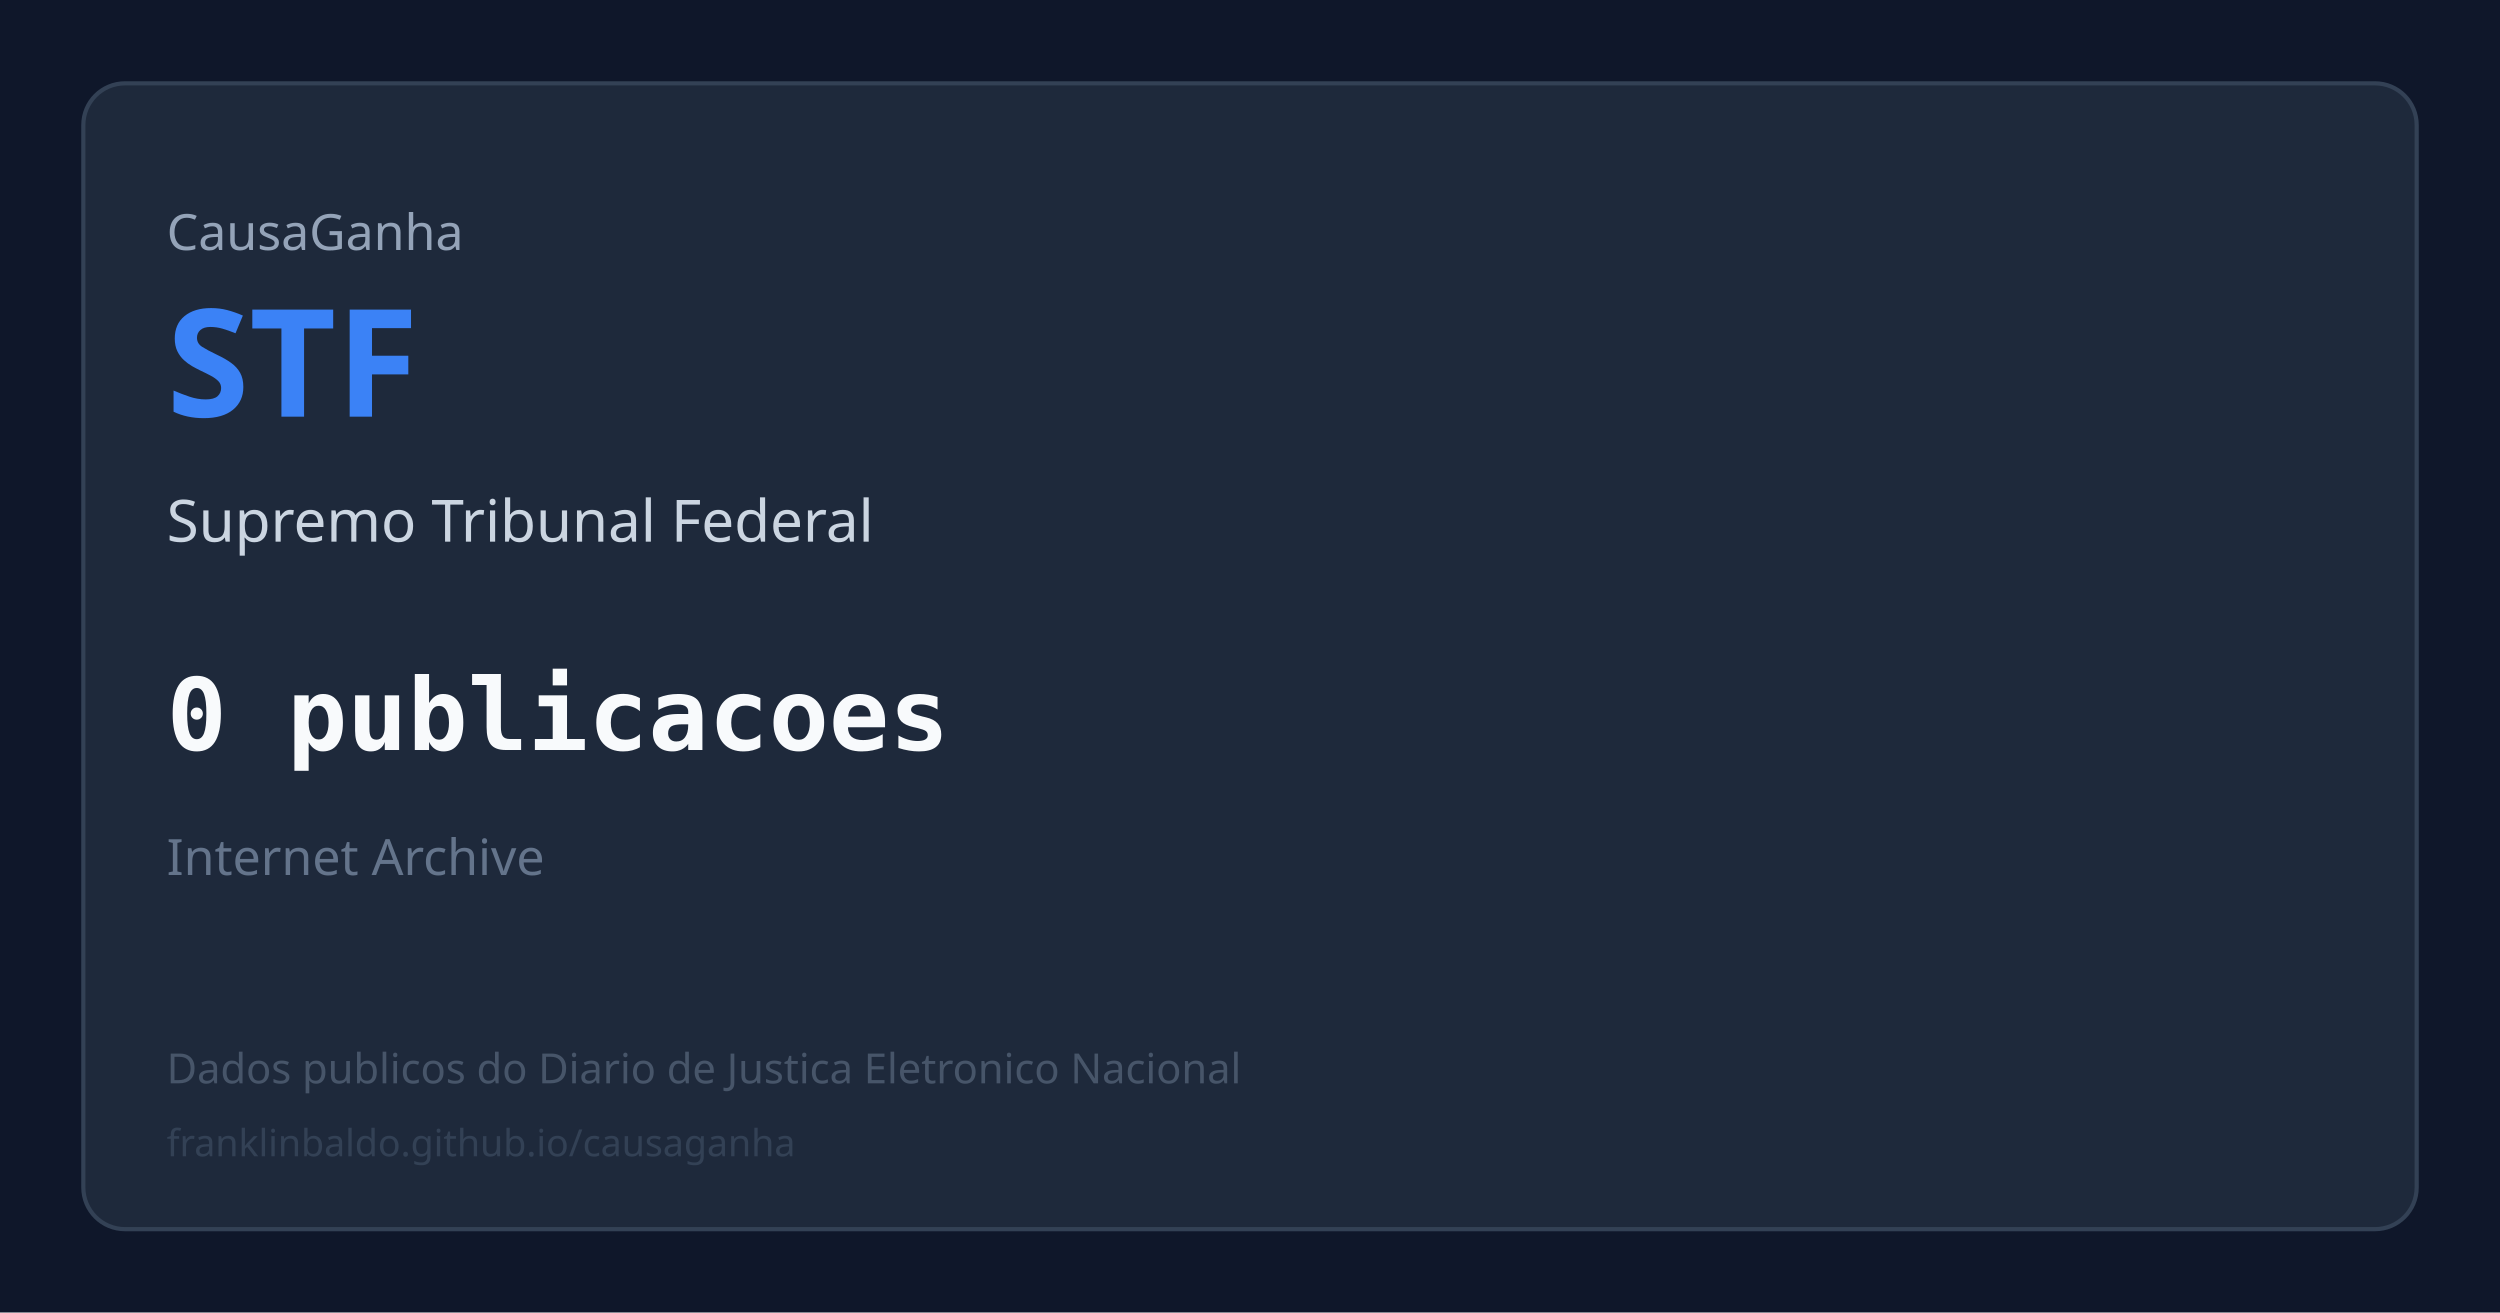
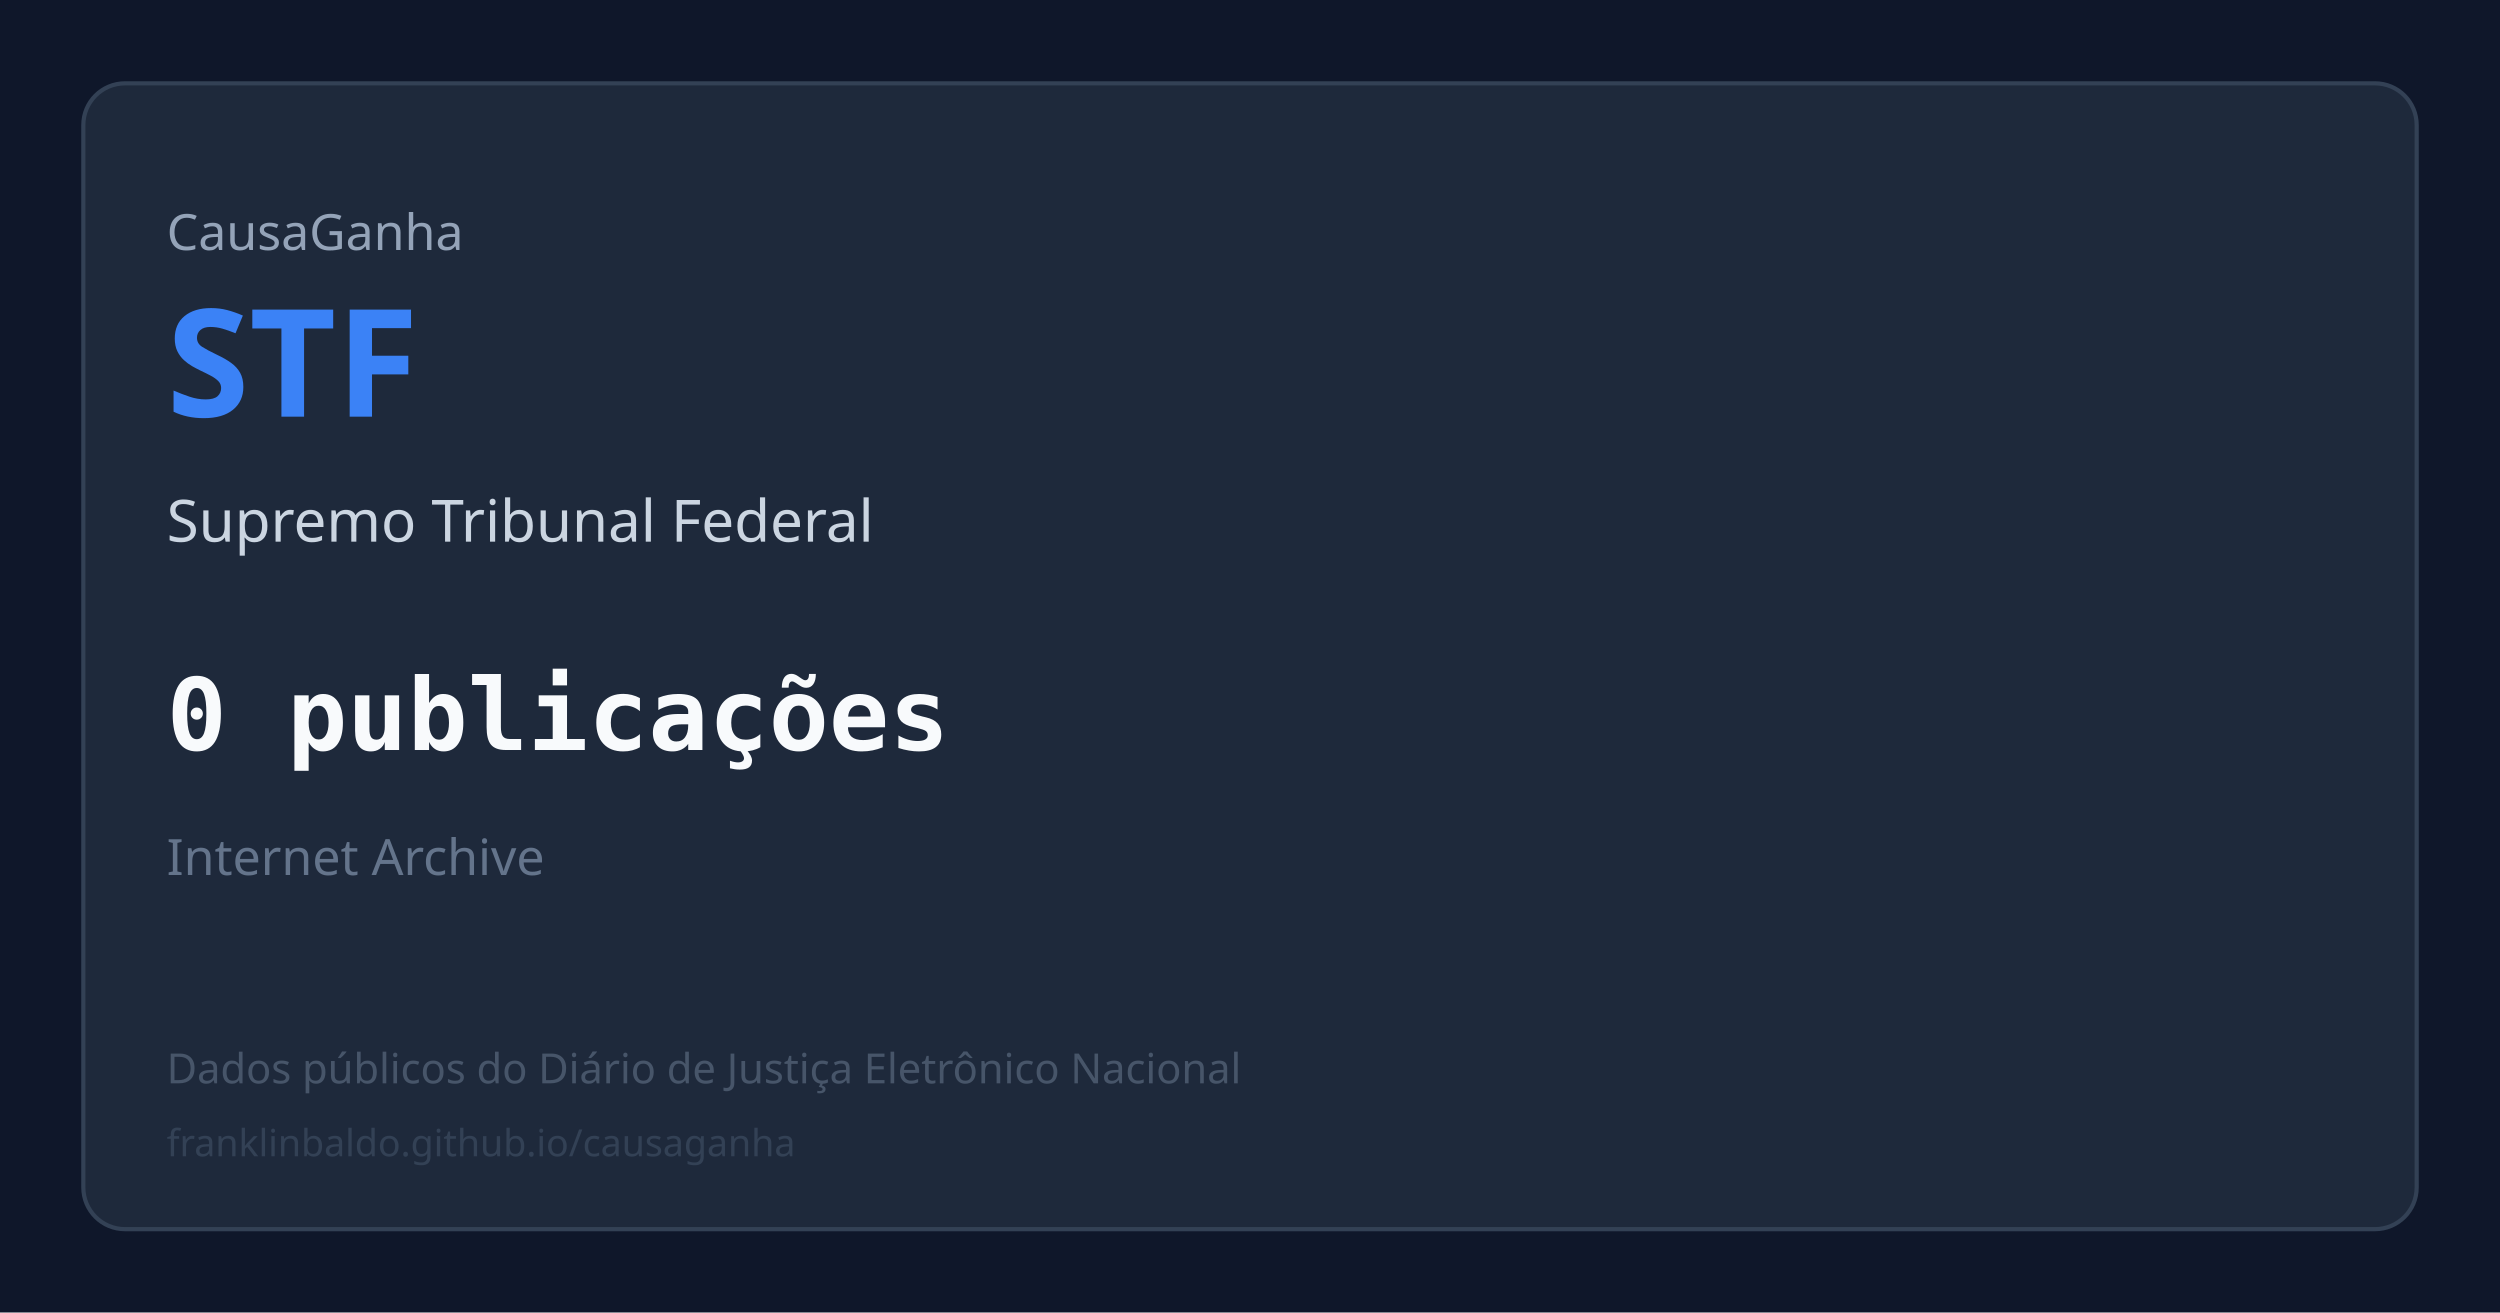
<svg xmlns="http://www.w3.org/2000/svg" width="1200" height="630">
  <rect width="1200" height="630" fill="#0f172a" />
  <rect x="40" y="40" width="1120" height="550" rx="20" fill="#1e293b" stroke="#334155" stroke-width="2" />
  <text x="80" y="120" font-family="system-ui,sans-serif" font-size="24" fill="#94a3b8">CausaGanha</text>
  <text x="80" y="200" font-family="system-ui,sans-serif" font-size="72" font-weight="bold" fill="#3b82f6">STF</text>
  <text x="80" y="260" font-family="system-ui,sans-serif" font-size="28" fill="#cbd5e1">Supremo Tribunal Federal</text>
-   <text x="80" y="360" font-family="monospace" font-size="48" font-weight="bold" fill="#f8fafc">0 publicacoes</text>
+   <text x="80" y="360" font-family="monospace" font-size="48" font-weight="bold" fill="#f8fafc">0 publicações</text>
  <text x="80" y="420" font-family="system-ui,sans-serif" font-size="24" fill="#64748b">Internet Archive</text>
-   <text x="80" y="520" font-family="system-ui,sans-serif" font-size="20" fill="#475569">Dados publicos do Diario de Justica Eletronico Nacional</text>
+   <text x="80" y="520" font-family="system-ui,sans-serif" font-size="20" fill="#475569">Dados públicos do Diário de Justiça Eletrônico Nacional</text>
  <text x="80" y="555" font-family="system-ui,sans-serif" font-size="18" fill="#334155">franklinbaldo.github.io/causaganha</text>
</svg>
